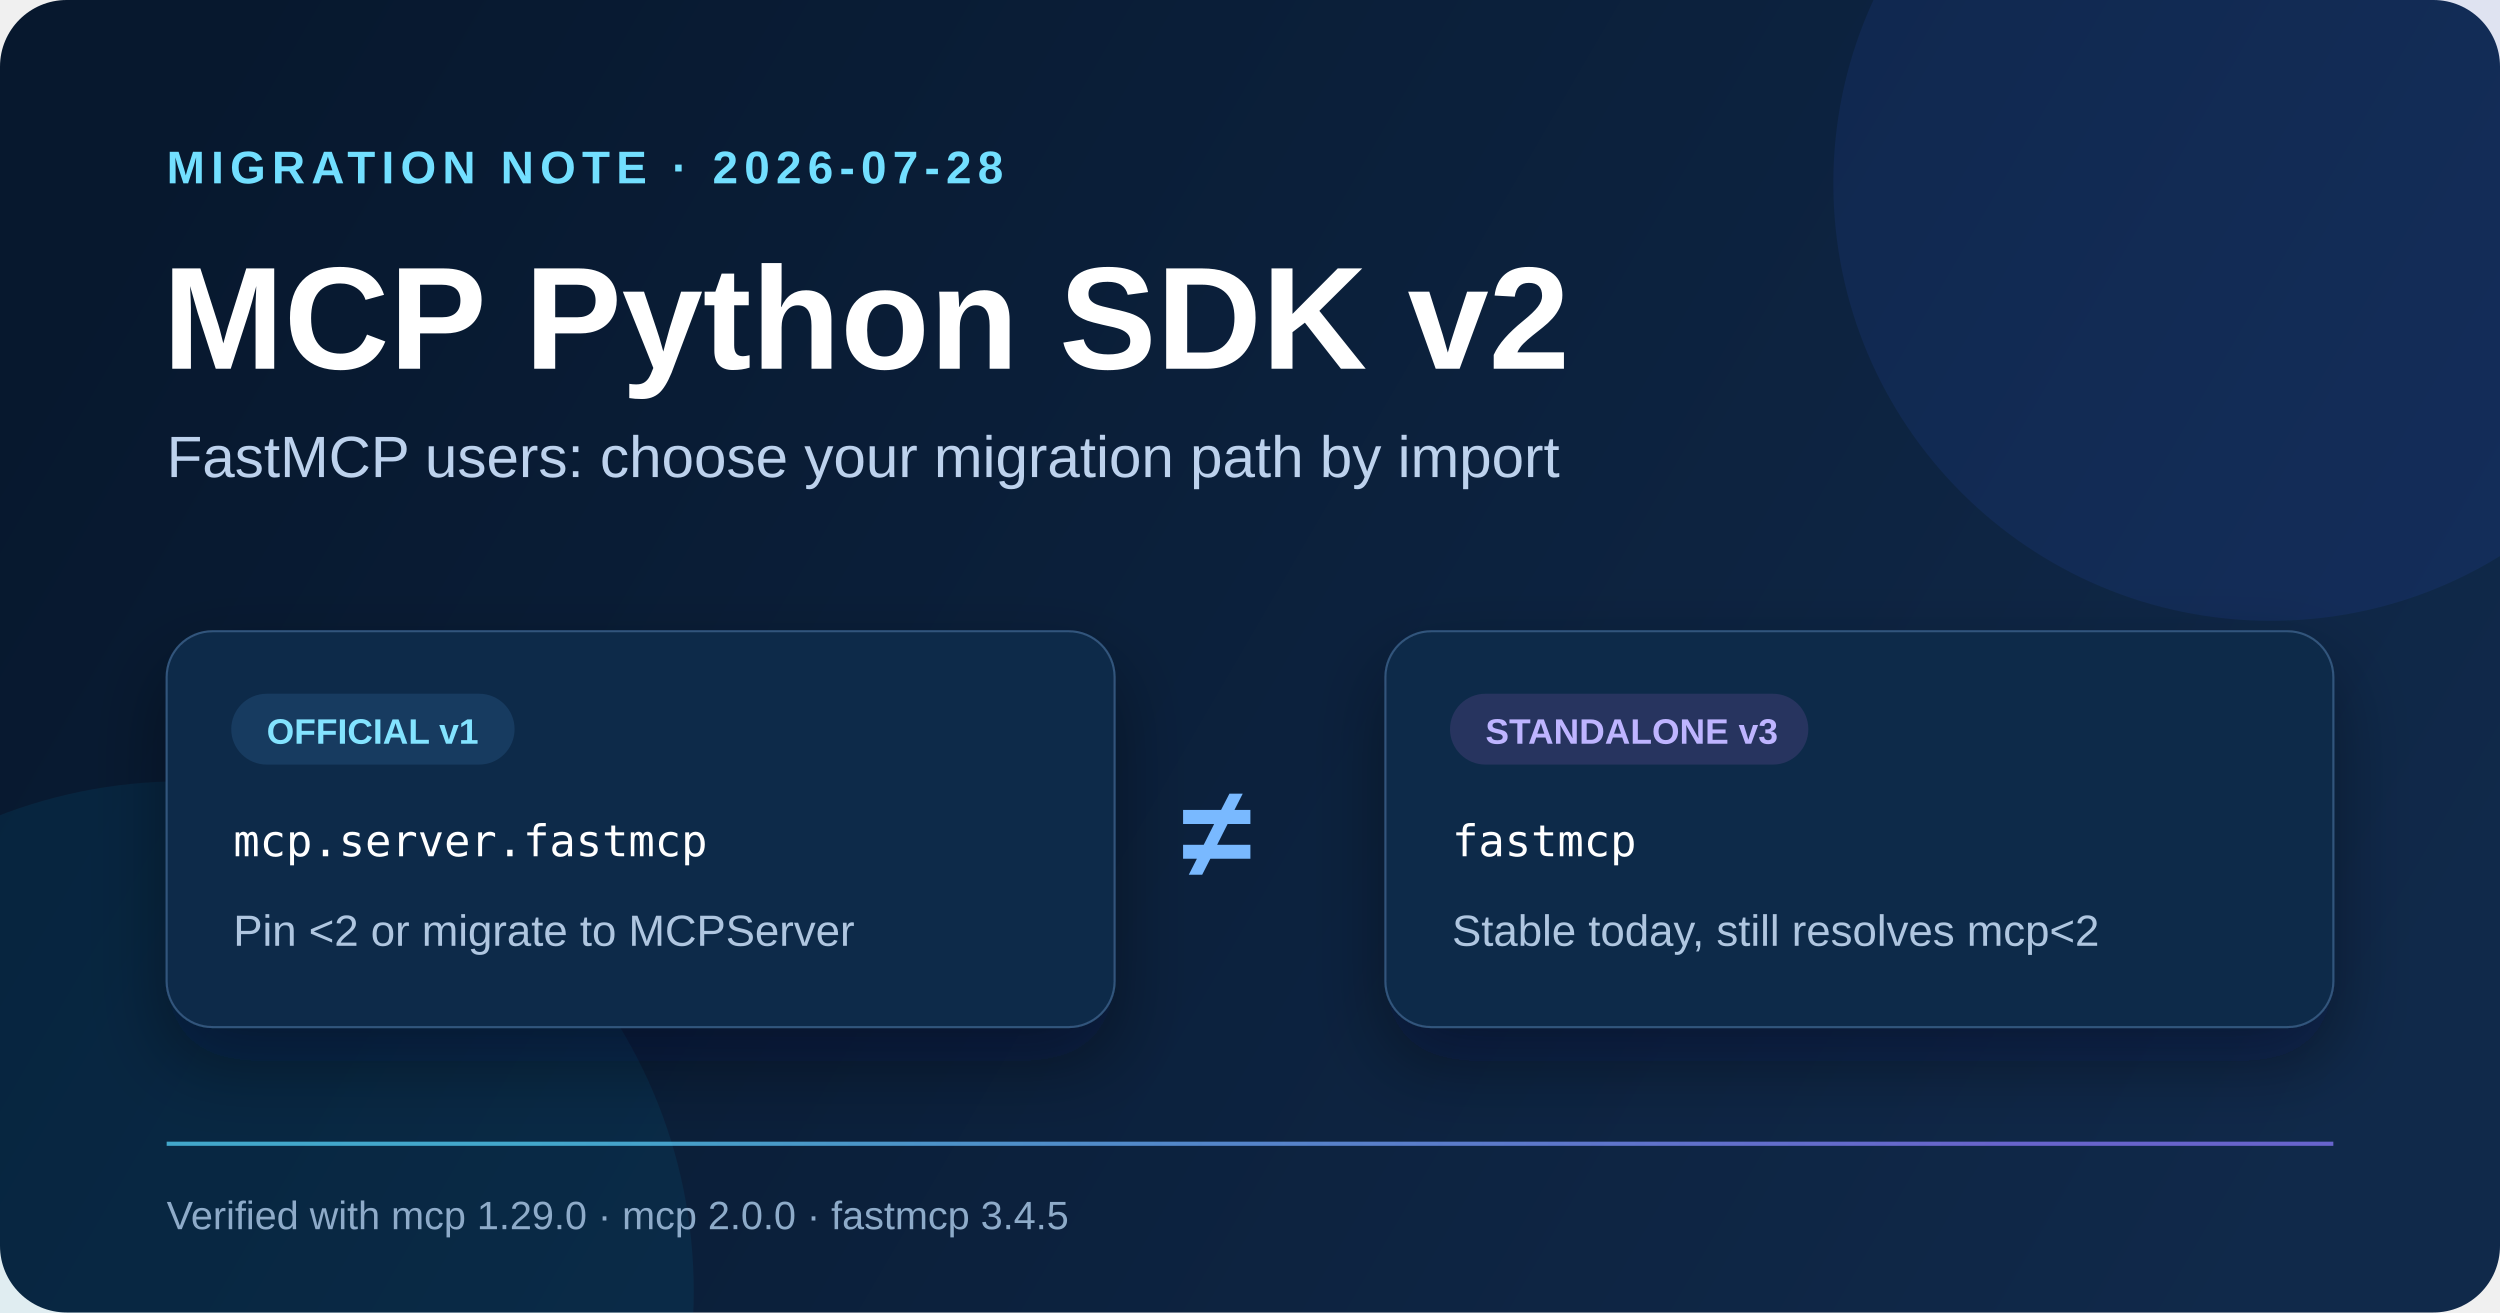
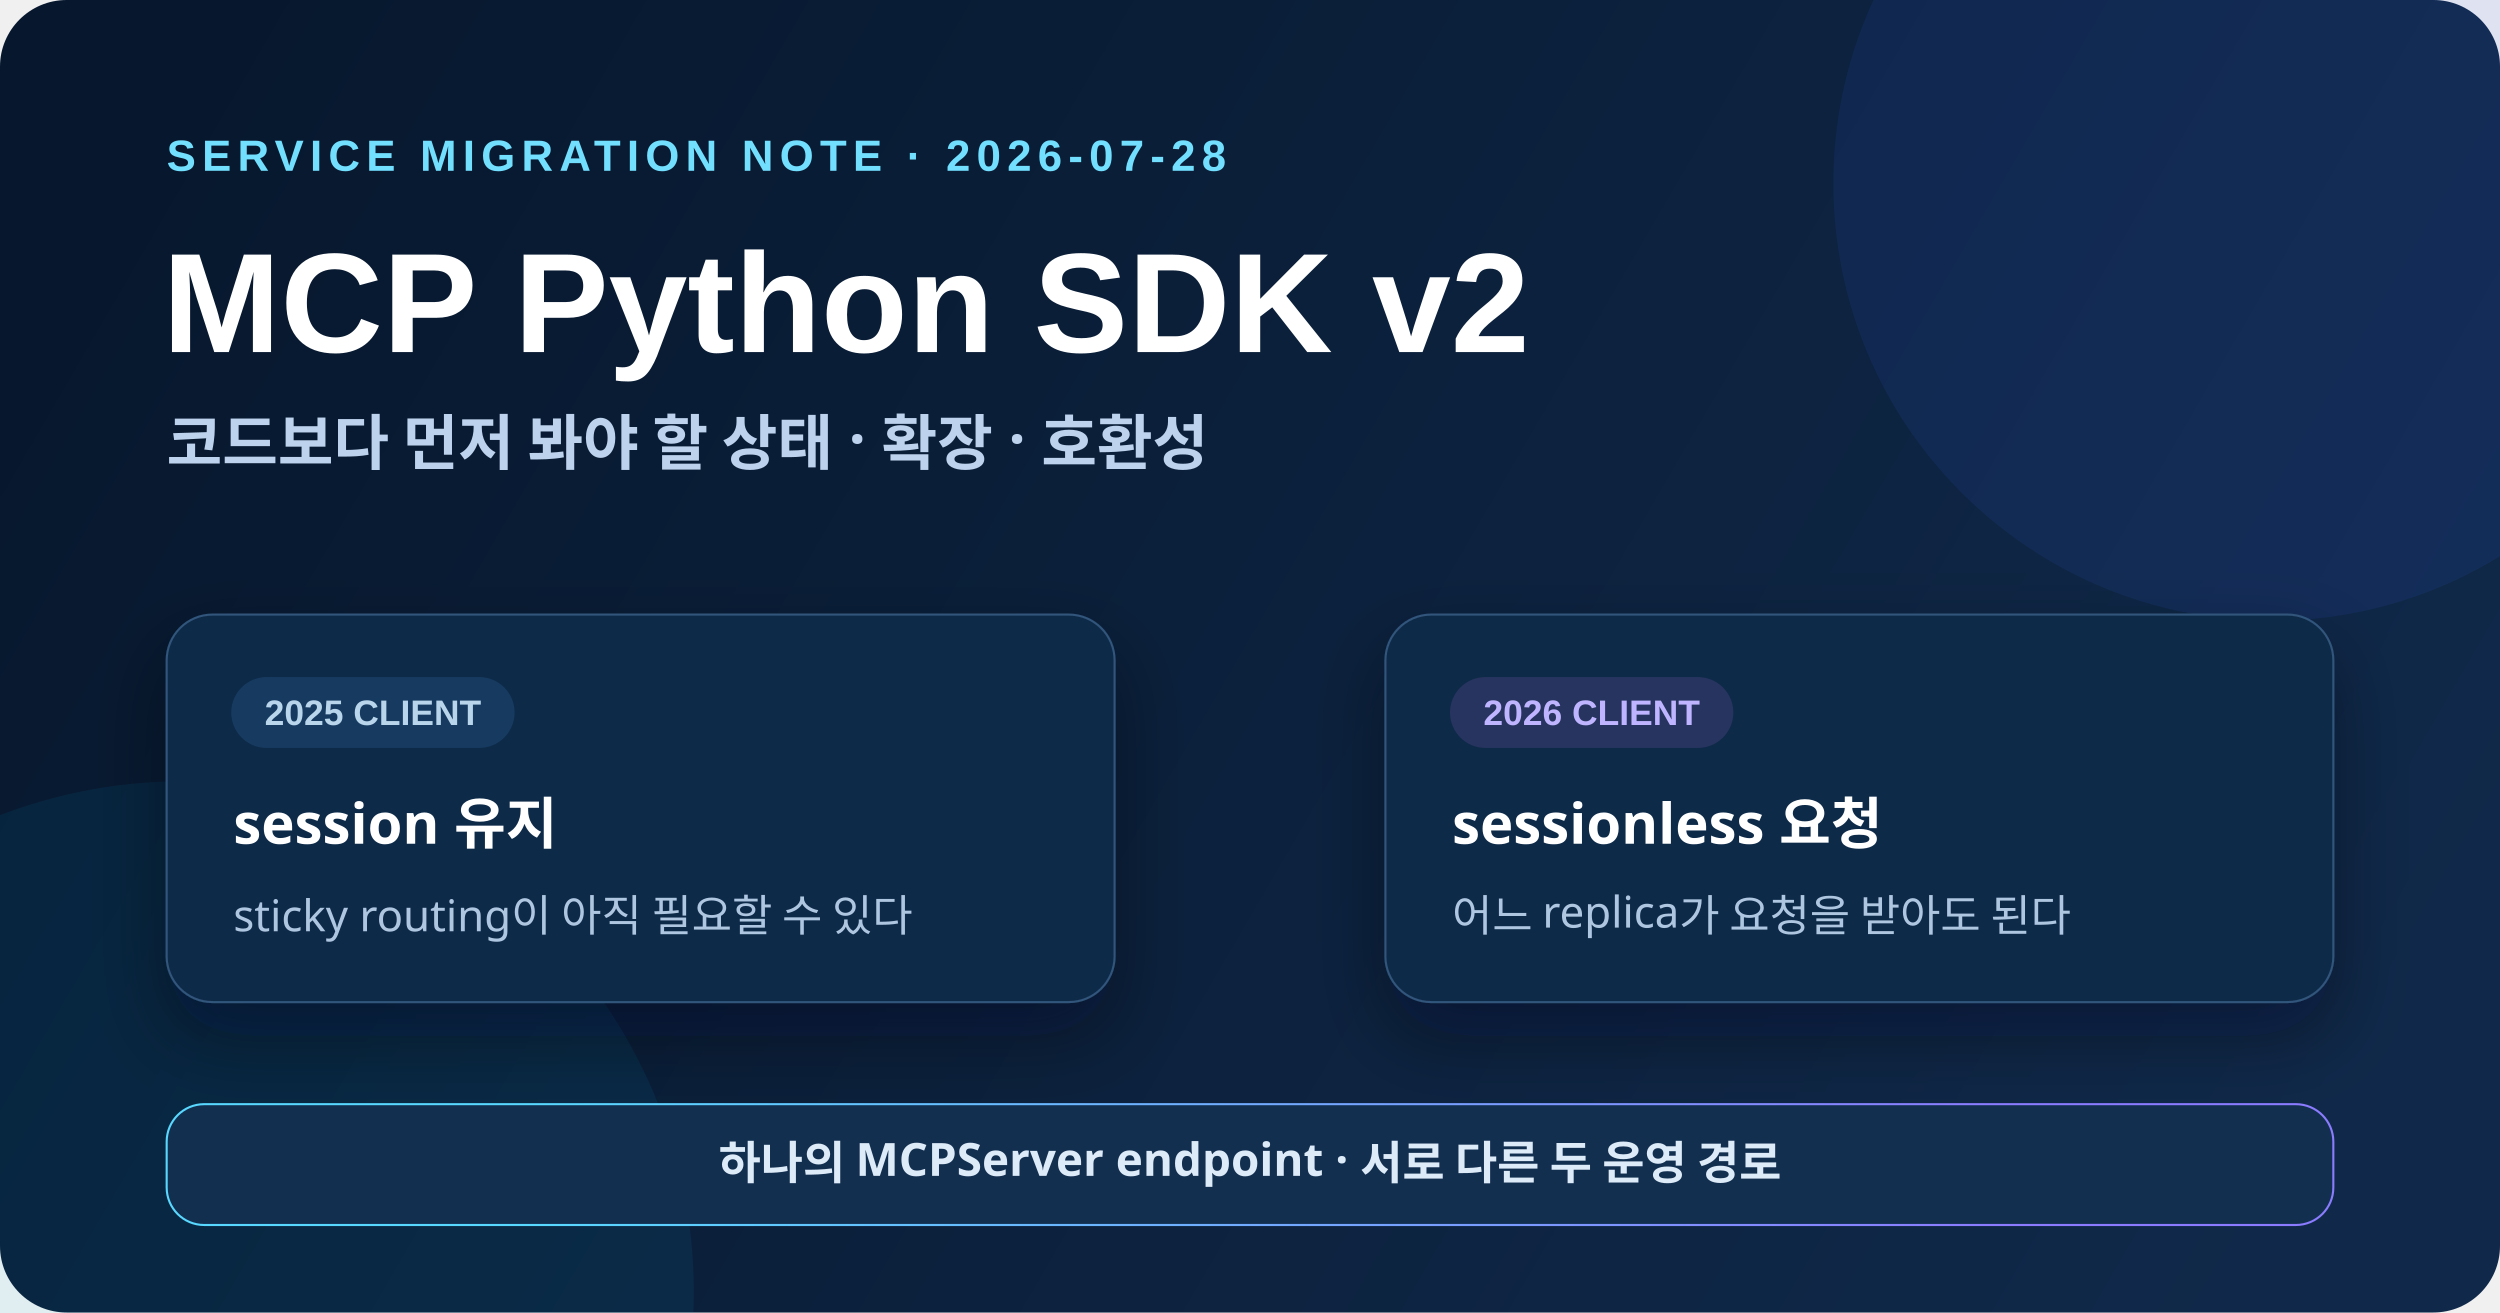
- <svg xmlns="http://www.w3.org/2000/svg" width="1200" height="630" viewBox="0 0 1200 630" fill="none">
+ <svg xmlns="http://www.w3.org/2000/svg" width="1200" height="630" viewBox="0 0 1200 630" fill="none" role="img" aria-labelledby="title desc">
  <defs>
    <linearGradient id="bg" x1="90" y1="44" x2="1080" y2="620" gradientUnits="userSpaceOnUse">
      <stop stop-color="#07182E" />
      <stop offset="1" stop-color="#10294A" />
    </linearGradient>
    <linearGradient id="accent" x1="260" y1="408" x2="955" y2="408" gradientUnits="userSpaceOnUse">
      <stop stop-color="#59D8FF" />
      <stop offset="1" stop-color="#8B7CFF" />
    </linearGradient>
    <filter id="shadow" x="-20%" y="-20%" width="140%" height="160%">
      <feDropShadow dx="0" dy="16" stdDeviation="18" flood-color="#000D1D" flood-opacity="0.38" />
    </filter>
  </defs>
  <rect width="1200" height="630" rx="32" fill="url(#bg)" />
  <circle cx="1090" cy="88" r="210" fill="#3E66FF" fill-opacity="0.09" />
  <circle cx="88" cy="620" r="245" fill="#00C2FF" fill-opacity="0.07" />
-   <text x="80" y="88" fill="#72DFFF" font-family="Arial, sans-serif" font-size="22" font-weight="700" letter-spacing="3">MIGRATION NOTE · 2026-07-28</text>
-   <text x="78" y="177" fill="white" font-family="Arial, sans-serif" font-size="70" font-weight="800">MCP Python SDK v2</text>
-   <text x="80" y="229" fill="#BDD2ED" font-family="Arial, sans-serif" font-size="28" font-weight="500">FastMCP users: choose your migration path by import</text>
+   <text x="80" y="82" fill="#72DFFF" font-family="Arial, sans-serif" font-size="21" font-weight="700" letter-spacing="3">SERVICE MIGRATION NOTE · 2026-07-28</text>
+   <text x="78" y="169" fill="white" font-family="Arial, sans-serif" font-size="68" font-weight="800">MCP Python SDK v2</text>
+   <text x="80" y="223" fill="#BDD2ED" font-family="Pretendard, Apple SD Gothic Neo, Noto Sans KR, sans-serif" font-size="29" font-weight="600">코드보다 먼저 봐야 할 상태 · 확장 · 호환성</text>
  <g filter="url(#shadow)">
-     <rect x="80" y="303" width="455" height="190" rx="22" fill="#102A48" stroke="#31557C" />
-     <rect x="665" y="303" width="455" height="190" rx="22" fill="#102A48" stroke="#31557C" />
+     <rect x="80" y="295" width="455" height="186" rx="22" fill="#102A48" stroke="#31557C" />
+     <rect x="665" y="295" width="455" height="186" rx="22" fill="#102A48" stroke="#31557C" />
  </g>
-   <rect x="111" y="333" width="136" height="34" rx="17" fill="#173B60" />
-   <text x="128" y="357" fill="#83E3FF" font-family="Arial, sans-serif" font-size="17" font-weight="700">OFFICIAL v1</text>
-   <text x="112" y="411" fill="white" font-family="ui-monospace, SFMono-Regular, Menlo, monospace" font-size="21">mcp.server.fastmcp</text>
-   <text x="112" y="454" fill="#AFC6E0" font-family="Arial, sans-serif" font-size="21">Pin &lt;2 or migrate to MCPServer</text>
-   <rect x="696" y="333" width="172" height="34" rx="17" fill="#27345F" />
-   <text x="713" y="357" fill="#BEB4FF" font-family="Arial, sans-serif" font-size="17" font-weight="700">STANDALONE v3</text>
-   <text x="697" y="411" fill="white" font-family="ui-monospace, SFMono-Regular, Menlo, monospace" font-size="21">fastmcp</text>
-   <text x="697" y="454" fill="#AFC6E0" font-family="Arial, sans-serif" font-size="21">Stable today, still resolves mcp&lt;2</text>
-   <text x="567" y="421" fill="#79B9FF" font-family="Arial, sans-serif" font-size="62" font-weight="700">≠</text>
-   <rect x="80" y="548" width="1040" height="2" fill="url(#accent)" fill-opacity="0.72" />
-   <text x="80" y="590" fill="#8EABC9" font-family="Arial, sans-serif" font-size="19">Verified with mcp 1.29.0 · mcp 2.0.0 · fastmcp 3.4.5</text>
+   <rect x="111" y="325" width="136" height="34" rx="17" fill="#173B60" />
+   <text x="179" y="348" text-anchor="middle" fill="#B8D5EC" font-family="Arial, sans-serif" font-size="17" font-weight="700">2025 CLIENT</text>
+   <text x="112" y="405" fill="white" font-family="Pretendard, Apple SD Gothic Neo, Noto Sans KR, sans-serif" font-size="27" font-weight="800">session 유지</text>
+   <text x="112" y="447" fill="#AFC6E0" font-family="Pretendard, Apple SD Gothic Neo, Noto Sans KR, sans-serif" font-size="21">sticky routing이 아직 필요할 수 있다</text>
+   <rect x="696" y="325" width="136" height="34" rx="17" fill="#27345F" />
+   <text x="764" y="348" text-anchor="middle" fill="#BEB4FF" font-family="Arial, sans-serif" font-size="17" font-weight="700">2026 CLIENT</text>
+   <text x="697" y="405" fill="white" font-family="Pretendard, Apple SD Gothic Neo, Noto Sans KR, sans-serif" font-size="27" font-weight="800">sessionless 요청</text>
+   <text x="697" y="447" fill="#AFC6E0" font-family="Pretendard, Apple SD Gothic Neo, Noto Sans KR, sans-serif" font-size="21">어느 replica가 요청을 받아도 된다</text>
+   <rect x="80" y="530" width="1040" height="58" rx="18" fill="#122F50" stroke="url(#accent)" />
+   <text x="600" y="566" text-anchor="middle" fill="#DDEAF7" font-family="Pretendard, Apple SD Gothic Neo, Noto Sans KR, sans-serif" font-size="22" font-weight="700">하나의 MCPServer endpoint · 서로 다른 두 운영 경로</text>
</svg>
